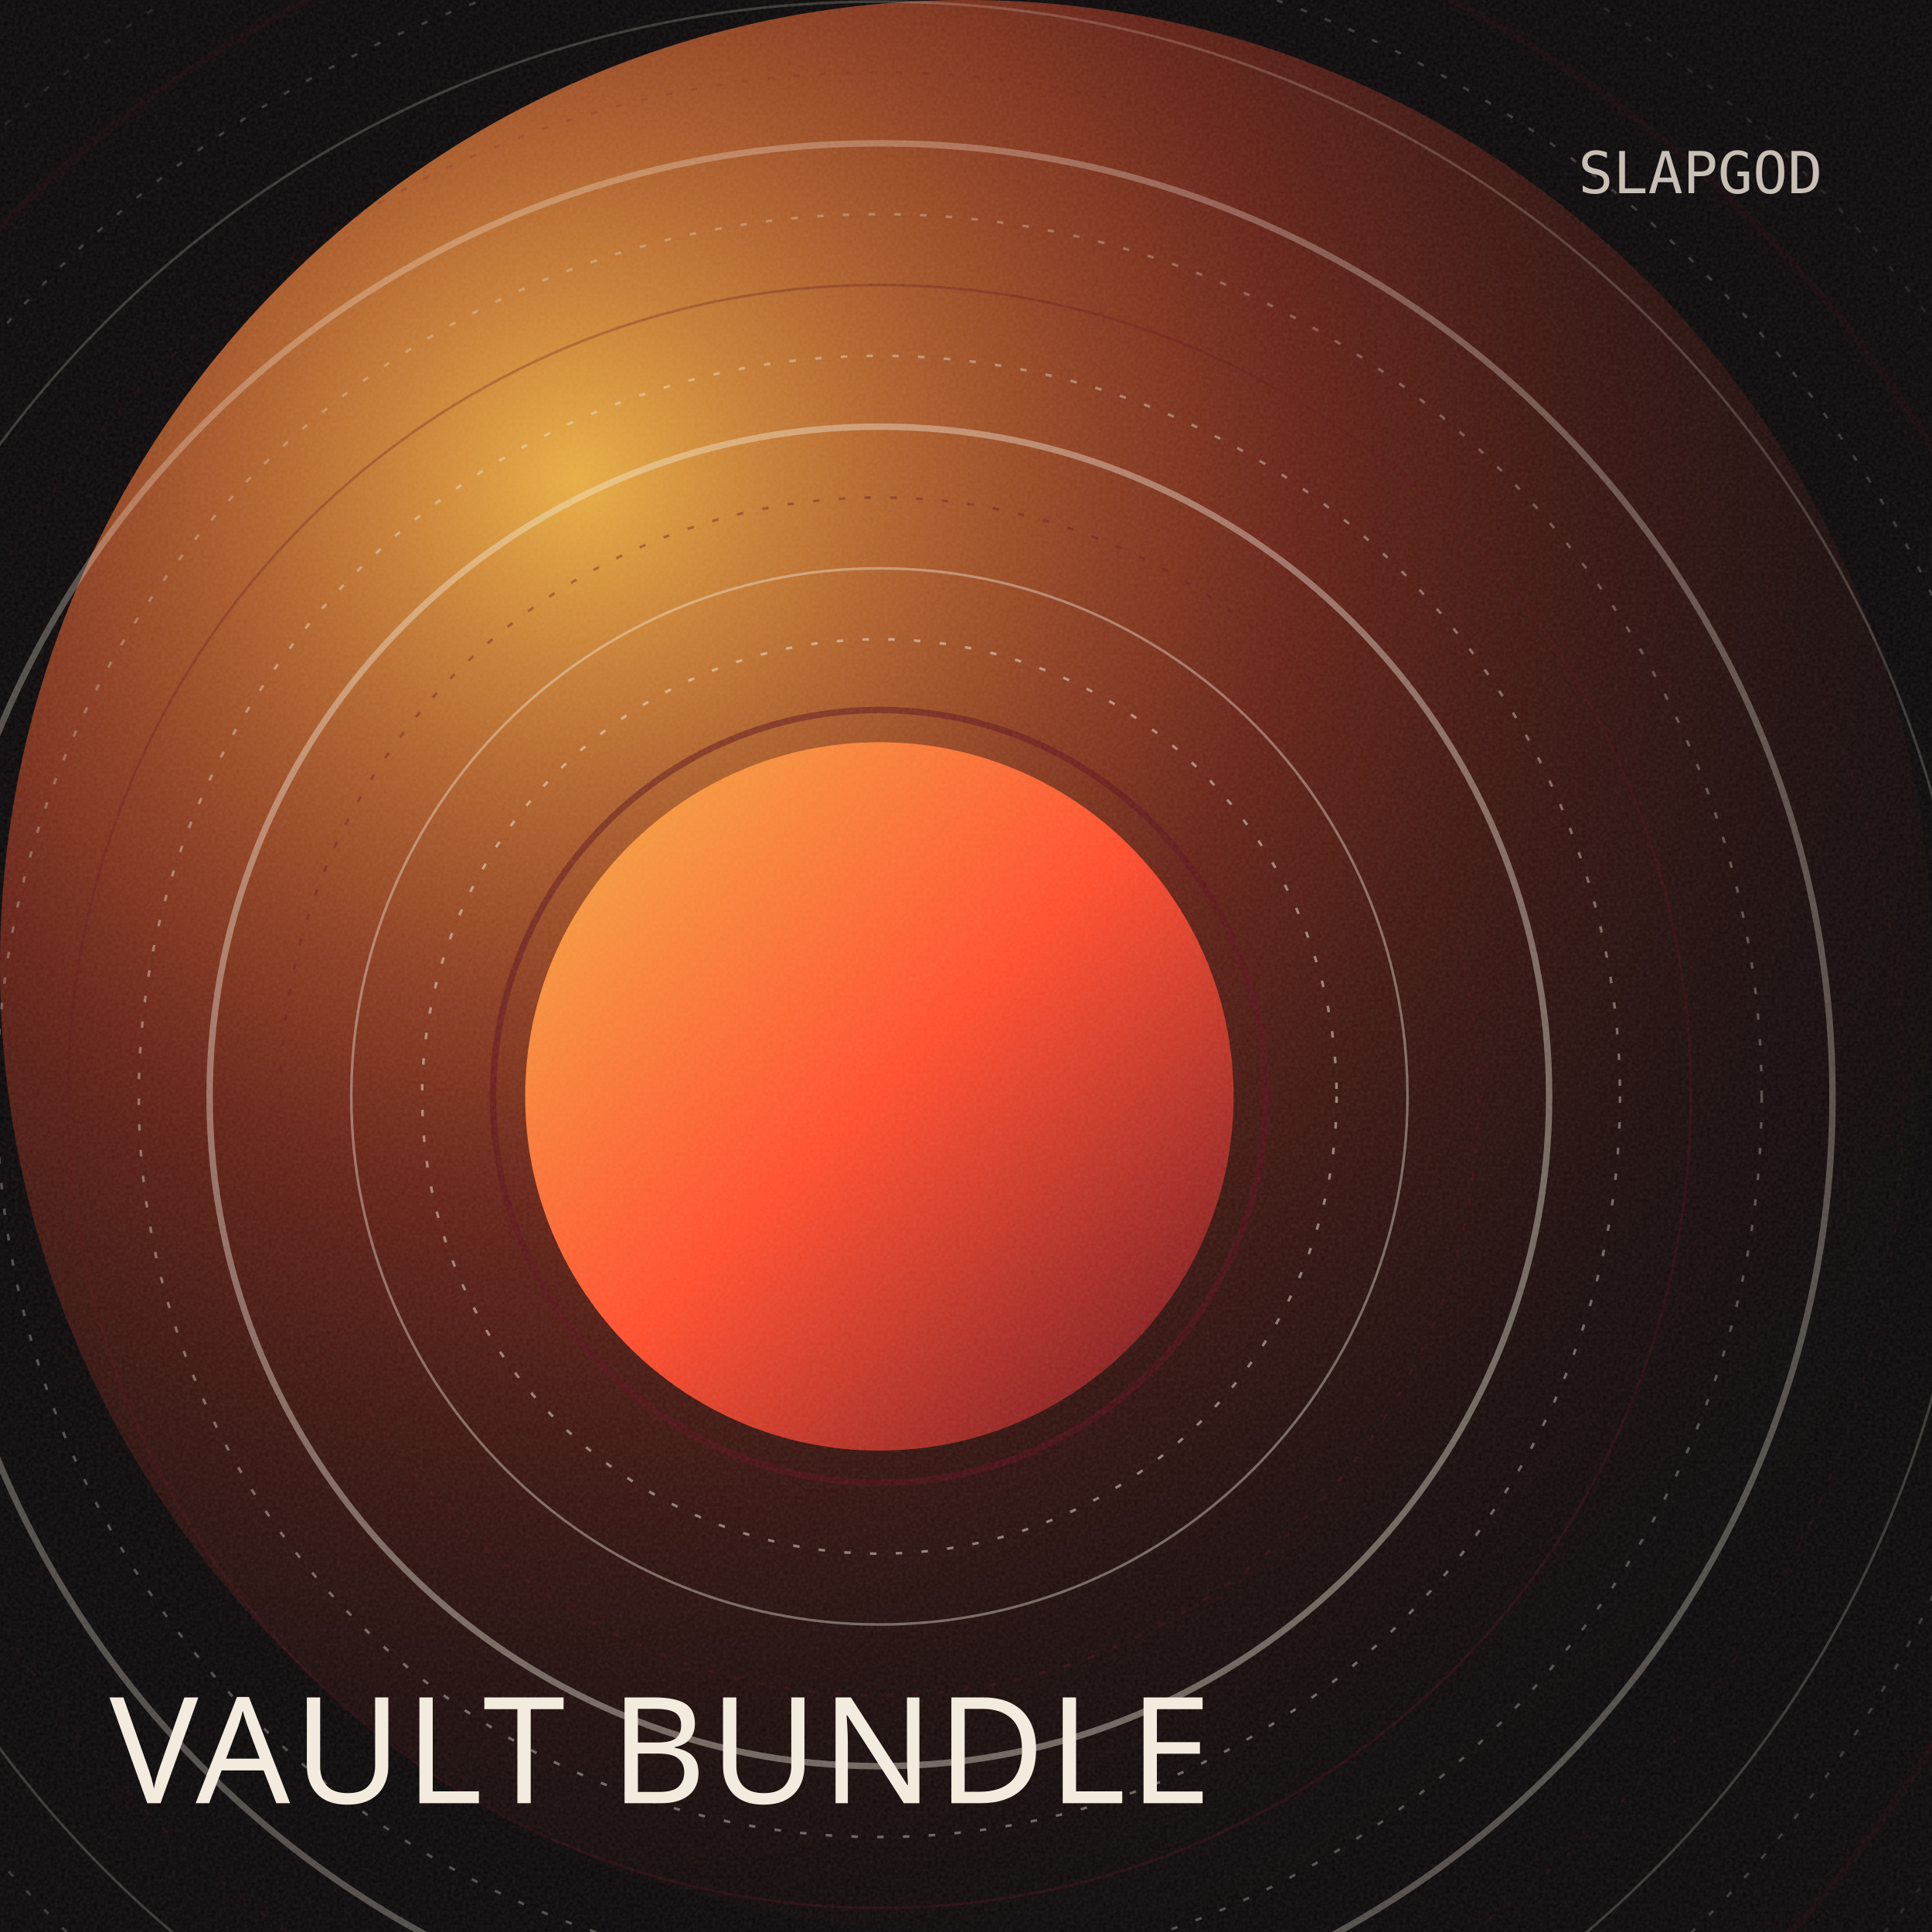
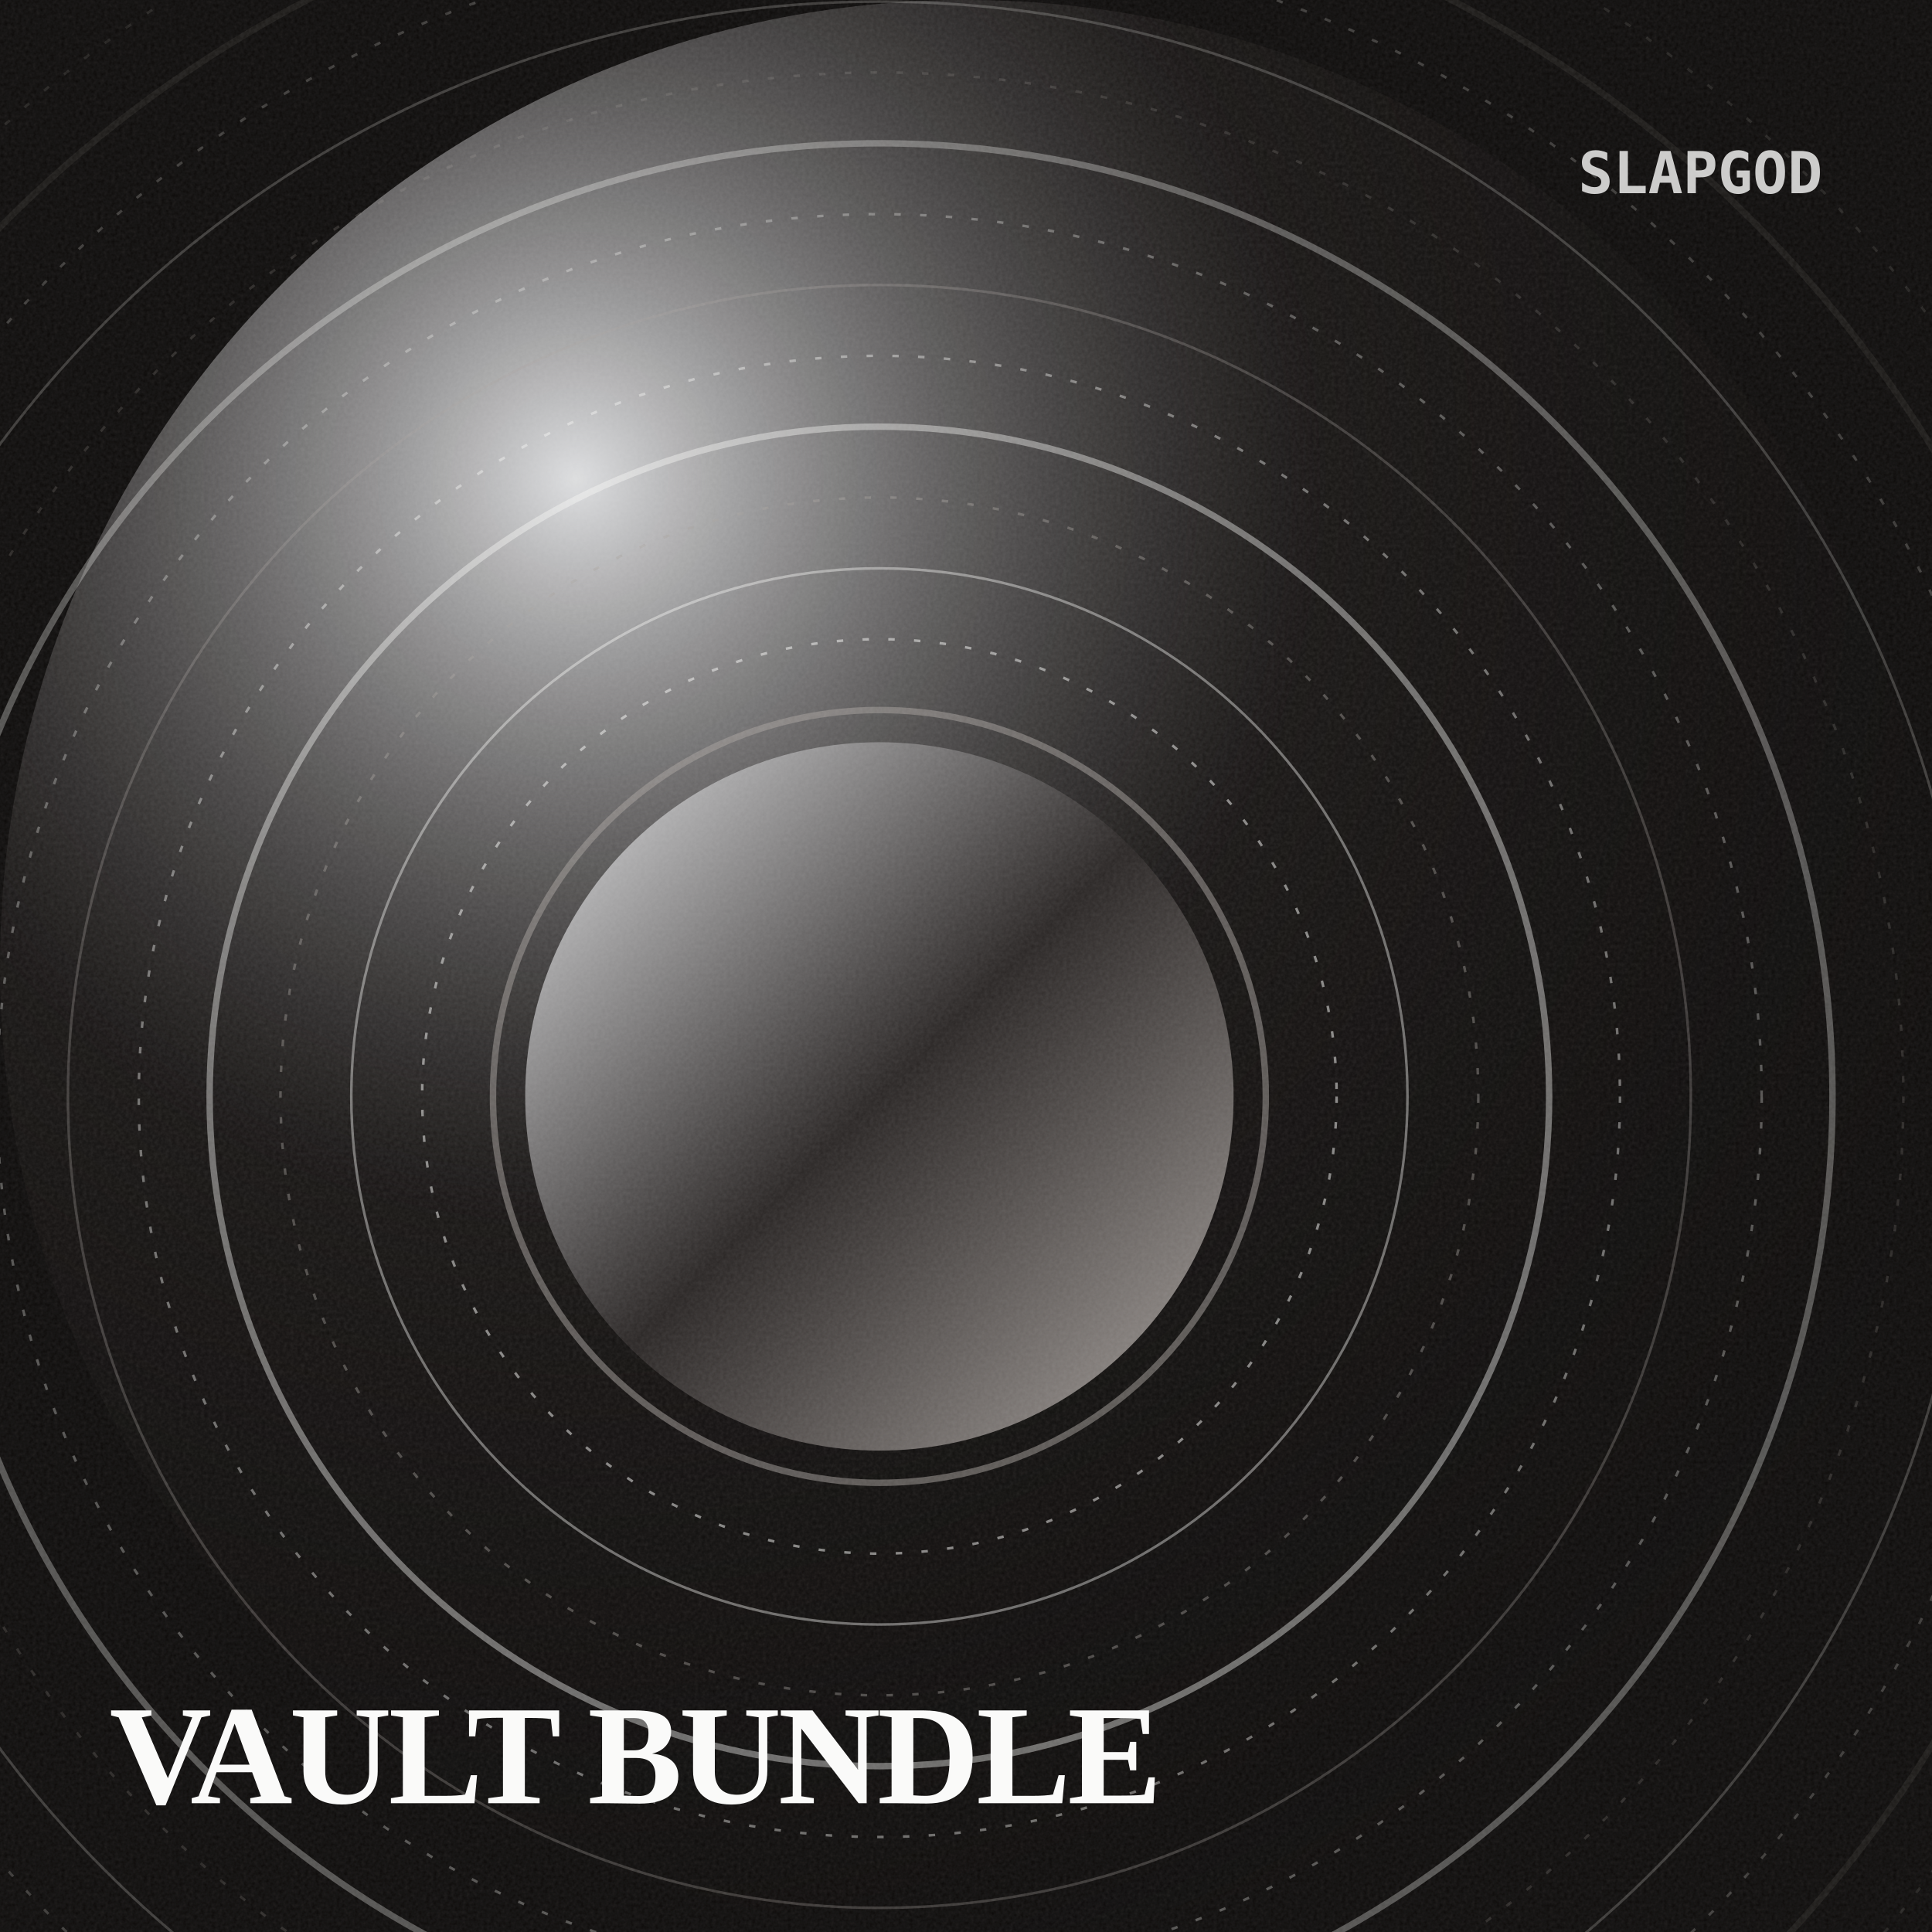
<svg xmlns="http://www.w3.org/2000/svg" viewBox="0 0 600 600" width="600" height="600">
  <defs>
    <radialGradient id="g1-vaultbundle" cx="30%" cy="25%" r="85%">
-       <stop offset="0" stop-color="#F2B544" stop-opacity=".95" />
-       <stop offset=".45" stop-color="#FF4B2B" stop-opacity=".35" />
-       <stop offset="1" stop-color="#0B0708" stop-opacity="0" />
+       <stop offset="0" stop-color="#E6E7E9" stop-opacity=".95" />
+       <stop offset=".45" stop-color="#292524" stop-opacity=".35" />
+       <stop offset="1" stop-color="#0C0A09" stop-opacity="0" />
    </radialGradient>
    <linearGradient id="g2-vaultbundle" x1="0" y1="0" x2="1" y2="1">
-       <stop offset="0" stop-color="#F2B544" />
-       <stop offset=".5" stop-color="#FF4B2B" />
-       <stop offset="1" stop-color="#5C0F1C" />
+       <stop offset="0" stop-color="#E6E7E9" />
+       <stop offset=".5" stop-color="#292524" />
+       <stop offset="1" stop-color="#A8A29E" />
    </linearGradient>
    <filter id="grain-vaultbundle" x="0" y="0" width="100%" height="100%">
      <feTurbulence type="fractalNoise" baseFrequency=".9" numOctaves="2" stitchTiles="stitch" />
      <feColorMatrix values="0 0 0 0 1  0 0 0 0 1  0 0 0 0 1  0 0 0 .09 0" />
    </filter>
    <filter id="soft-vaultbundle">
      <feGaussianBlur stdDeviation="18" />
    </filter>
  </defs>
-   <rect width="600" height="600" fill="#0B0708" />
+   <rect width="600" height="600" fill="#0C0A09" />
  <circle cx="300" cy="300" r="300" fill="url(#g1-vaultbundle)" />
  <circle cx="273.1" cy="340.5" r="110" fill="url(#g2-vaultbundle)" />
-   <circle cx="273.1" cy="340.5" r="120" fill="none" stroke="#5C0F1C" stroke-opacity="0.5" stroke-width="2" stroke-dasharray="none" />
-   <circle cx="273.1" cy="340.5" r="142" fill="none" stroke="#F3EBDD" stroke-opacity="0.5" stroke-width="0.8" stroke-dasharray="2 6" />
-   <circle cx="273.1" cy="340.5" r="164" fill="none" stroke="#F3EBDD" stroke-opacity="0.4" stroke-width="0.8" stroke-dasharray="none" />
-   <circle cx="273.1" cy="340.5" r="186" fill="none" stroke="#5C0F1C" stroke-opacity="0.4" stroke-width="0.8" stroke-dasharray="2 6" />
-   <circle cx="273.1" cy="340.5" r="208" fill="none" stroke="#F3EBDD" stroke-opacity="0.4" stroke-width="2" stroke-dasharray="none" />
-   <circle cx="273.1" cy="340.5" r="230" fill="none" stroke="#F3EBDD" stroke-opacity="0.4" stroke-width="0.8" stroke-dasharray="2 6" />
-   <circle cx="273.1" cy="340.5" r="252" fill="none" stroke="#5C0F1C" stroke-opacity="0.3" stroke-width="0.8" stroke-dasharray="none" />
-   <circle cx="273.1" cy="340.5" r="274" fill="none" stroke="#F3EBDD" stroke-opacity="0.3" stroke-width="0.8" stroke-dasharray="2 6" />
-   <circle cx="273.1" cy="340.5" r="296" fill="none" stroke="#F3EBDD" stroke-opacity="0.3" stroke-width="2" stroke-dasharray="none" />
-   <circle cx="273.1" cy="340.5" r="318" fill="none" stroke="#5C0F1C" stroke-opacity="0.2" stroke-width="0.8" stroke-dasharray="2 6" />
-   <circle cx="273.1" cy="340.5" r="340" fill="none" stroke="#F3EBDD" stroke-opacity="0.2" stroke-width="0.8" stroke-dasharray="none" />
-   <circle cx="273.1" cy="340.5" r="362" fill="none" stroke="#F3EBDD" stroke-opacity="0.2" stroke-width="0.8" stroke-dasharray="2 6" />
-   <circle cx="273.1" cy="340.5" r="384" fill="none" stroke="#5C0F1C" stroke-opacity="0.1" stroke-width="2" stroke-dasharray="none" />
-   <circle cx="273.1" cy="340.5" r="406" fill="none" stroke="#F3EBDD" stroke-opacity="0.1" stroke-width="0.8" stroke-dasharray="2 6" />
+   <circle cx="273.1" cy="340.5" r="120" fill="none" stroke="#A8A29E" stroke-opacity="0.5" stroke-width="2" stroke-dasharray="none" />
+   <circle cx="273.1" cy="340.5" r="142" fill="none" stroke="#FAFAF9" stroke-opacity="0.5" stroke-width="0.8" stroke-dasharray="2 6" />
+   <circle cx="273.1" cy="340.5" r="164" fill="none" stroke="#FAFAF9" stroke-opacity="0.4" stroke-width="0.8" stroke-dasharray="none" />
+   <circle cx="273.1" cy="340.5" r="186" fill="none" stroke="#A8A29E" stroke-opacity="0.4" stroke-width="0.8" stroke-dasharray="2 6" />
+   <circle cx="273.1" cy="340.5" r="208" fill="none" stroke="#FAFAF9" stroke-opacity="0.4" stroke-width="2" stroke-dasharray="none" />
+   <circle cx="273.1" cy="340.5" r="230" fill="none" stroke="#FAFAF9" stroke-opacity="0.4" stroke-width="0.8" stroke-dasharray="2 6" />
+   <circle cx="273.1" cy="340.5" r="252" fill="none" stroke="#A8A29E" stroke-opacity="0.3" stroke-width="0.8" stroke-dasharray="none" />
+   <circle cx="273.1" cy="340.5" r="274" fill="none" stroke="#FAFAF9" stroke-opacity="0.3" stroke-width="0.8" stroke-dasharray="2 6" />
+   <circle cx="273.1" cy="340.5" r="296" fill="none" stroke="#FAFAF9" stroke-opacity="0.3" stroke-width="2" stroke-dasharray="none" />
+   <circle cx="273.1" cy="340.5" r="318" fill="none" stroke="#A8A29E" stroke-opacity="0.2" stroke-width="0.8" stroke-dasharray="2 6" />
+   <circle cx="273.1" cy="340.5" r="340" fill="none" stroke="#FAFAF9" stroke-opacity="0.2" stroke-width="0.8" stroke-dasharray="none" />
+   <circle cx="273.1" cy="340.5" r="362" fill="none" stroke="#FAFAF9" stroke-opacity="0.2" stroke-width="0.8" stroke-dasharray="2 6" />
+   <circle cx="273.1" cy="340.5" r="384" fill="none" stroke="#A8A29E" stroke-opacity="0.1" stroke-width="2" stroke-dasharray="none" />
+   <circle cx="273.1" cy="340.5" r="406" fill="none" stroke="#FAFAF9" stroke-opacity="0.1" stroke-width="0.8" stroke-dasharray="2 6" />
  <rect width="600" height="600" filter="url(#grain-vaultbundle)" />
-   <g font-family="Impact, 'Arial Narrow', sans-serif" fill="#F3EBDD">
-     <text x="34" y="560" font-size="46" letter-spacing="1">VAULT BUNDLE</text>
+   <g font-family="Georgia, 'Times New Roman', serif" font-weight="700" fill="#FAFAF9">
+     <text x="34" y="560" font-size="44" letter-spacing="-1">VAULT BUNDLE</text>
    <text x="566" y="60" font-size="18" text-anchor="end" fill-opacity=".8" font-family="Menlo, monospace">SLAPGOD</text>
  </g>
</svg>
